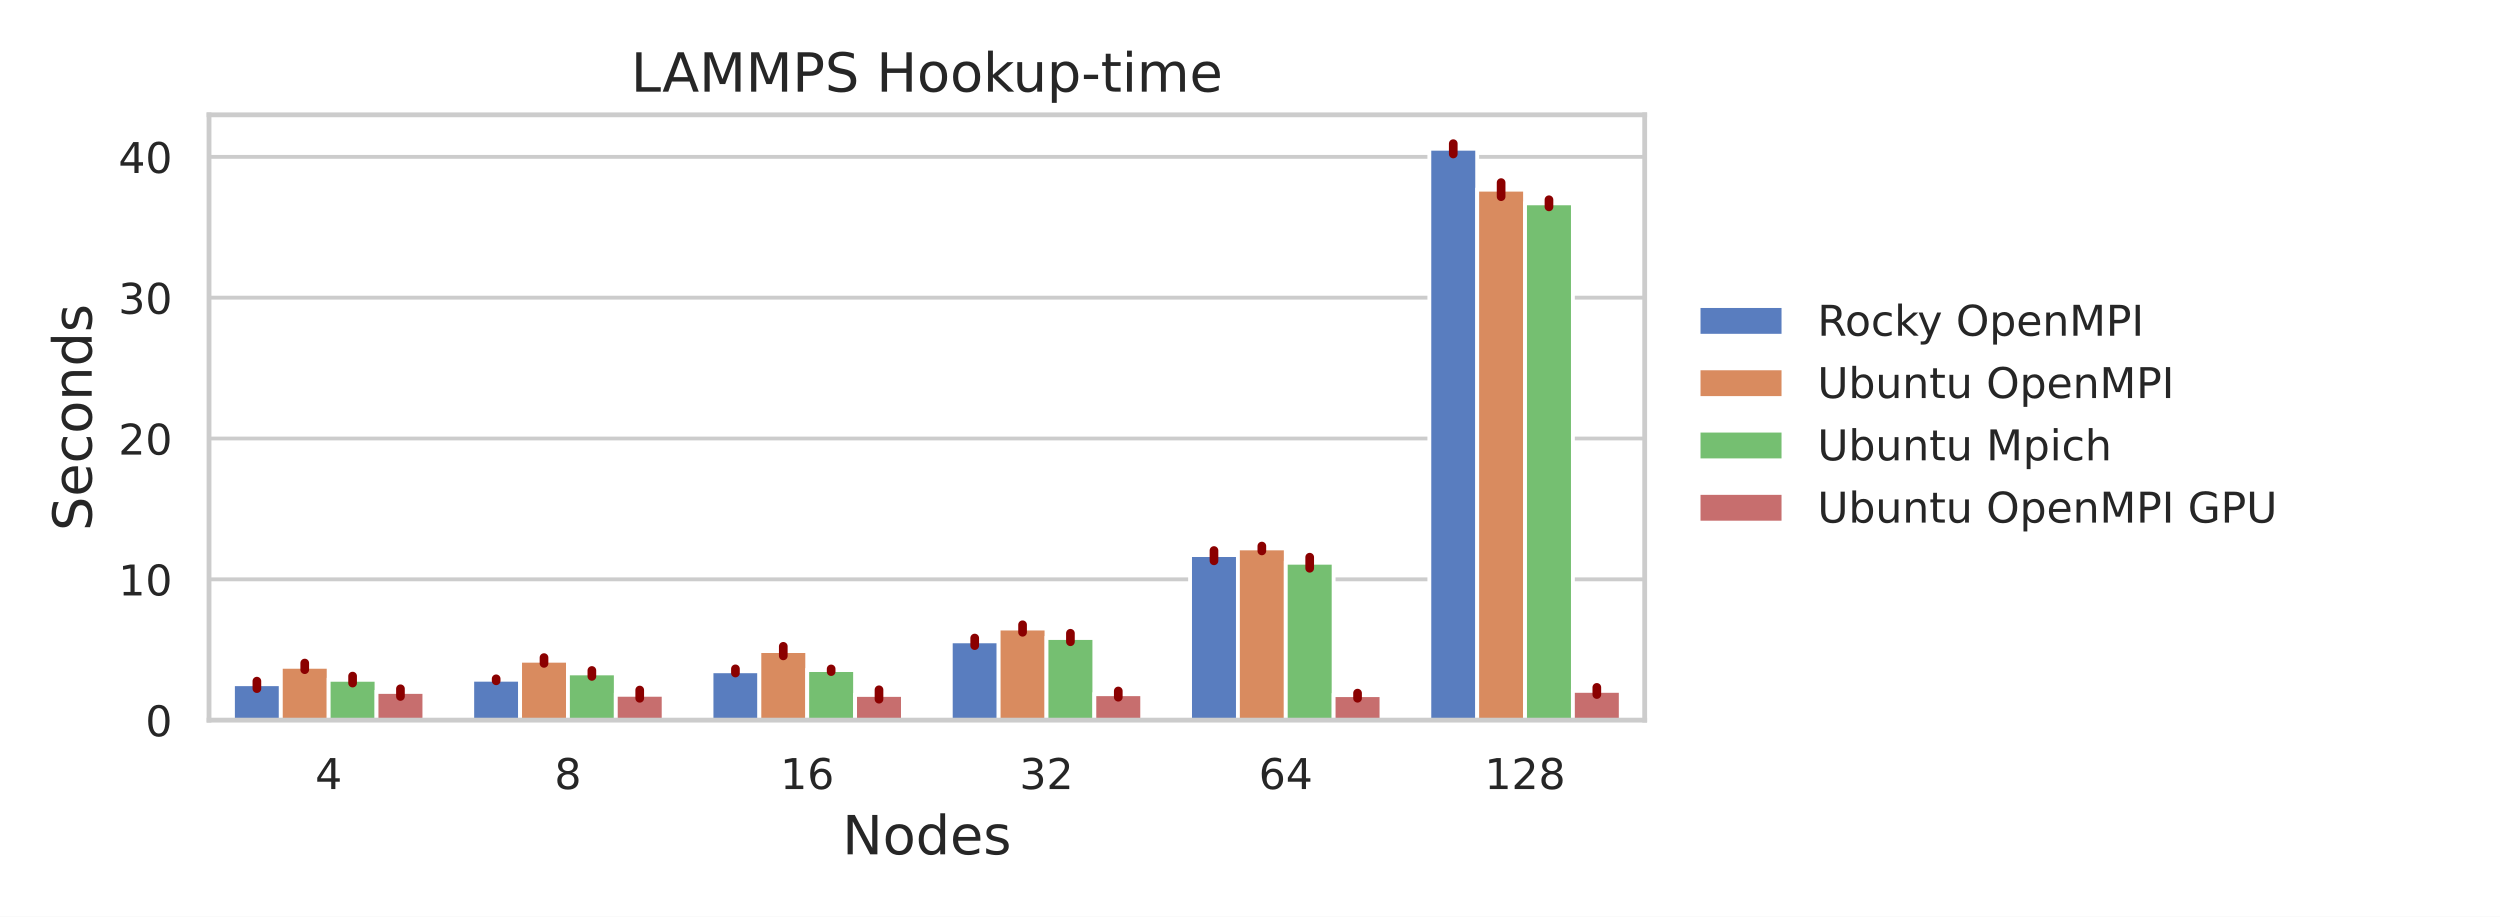
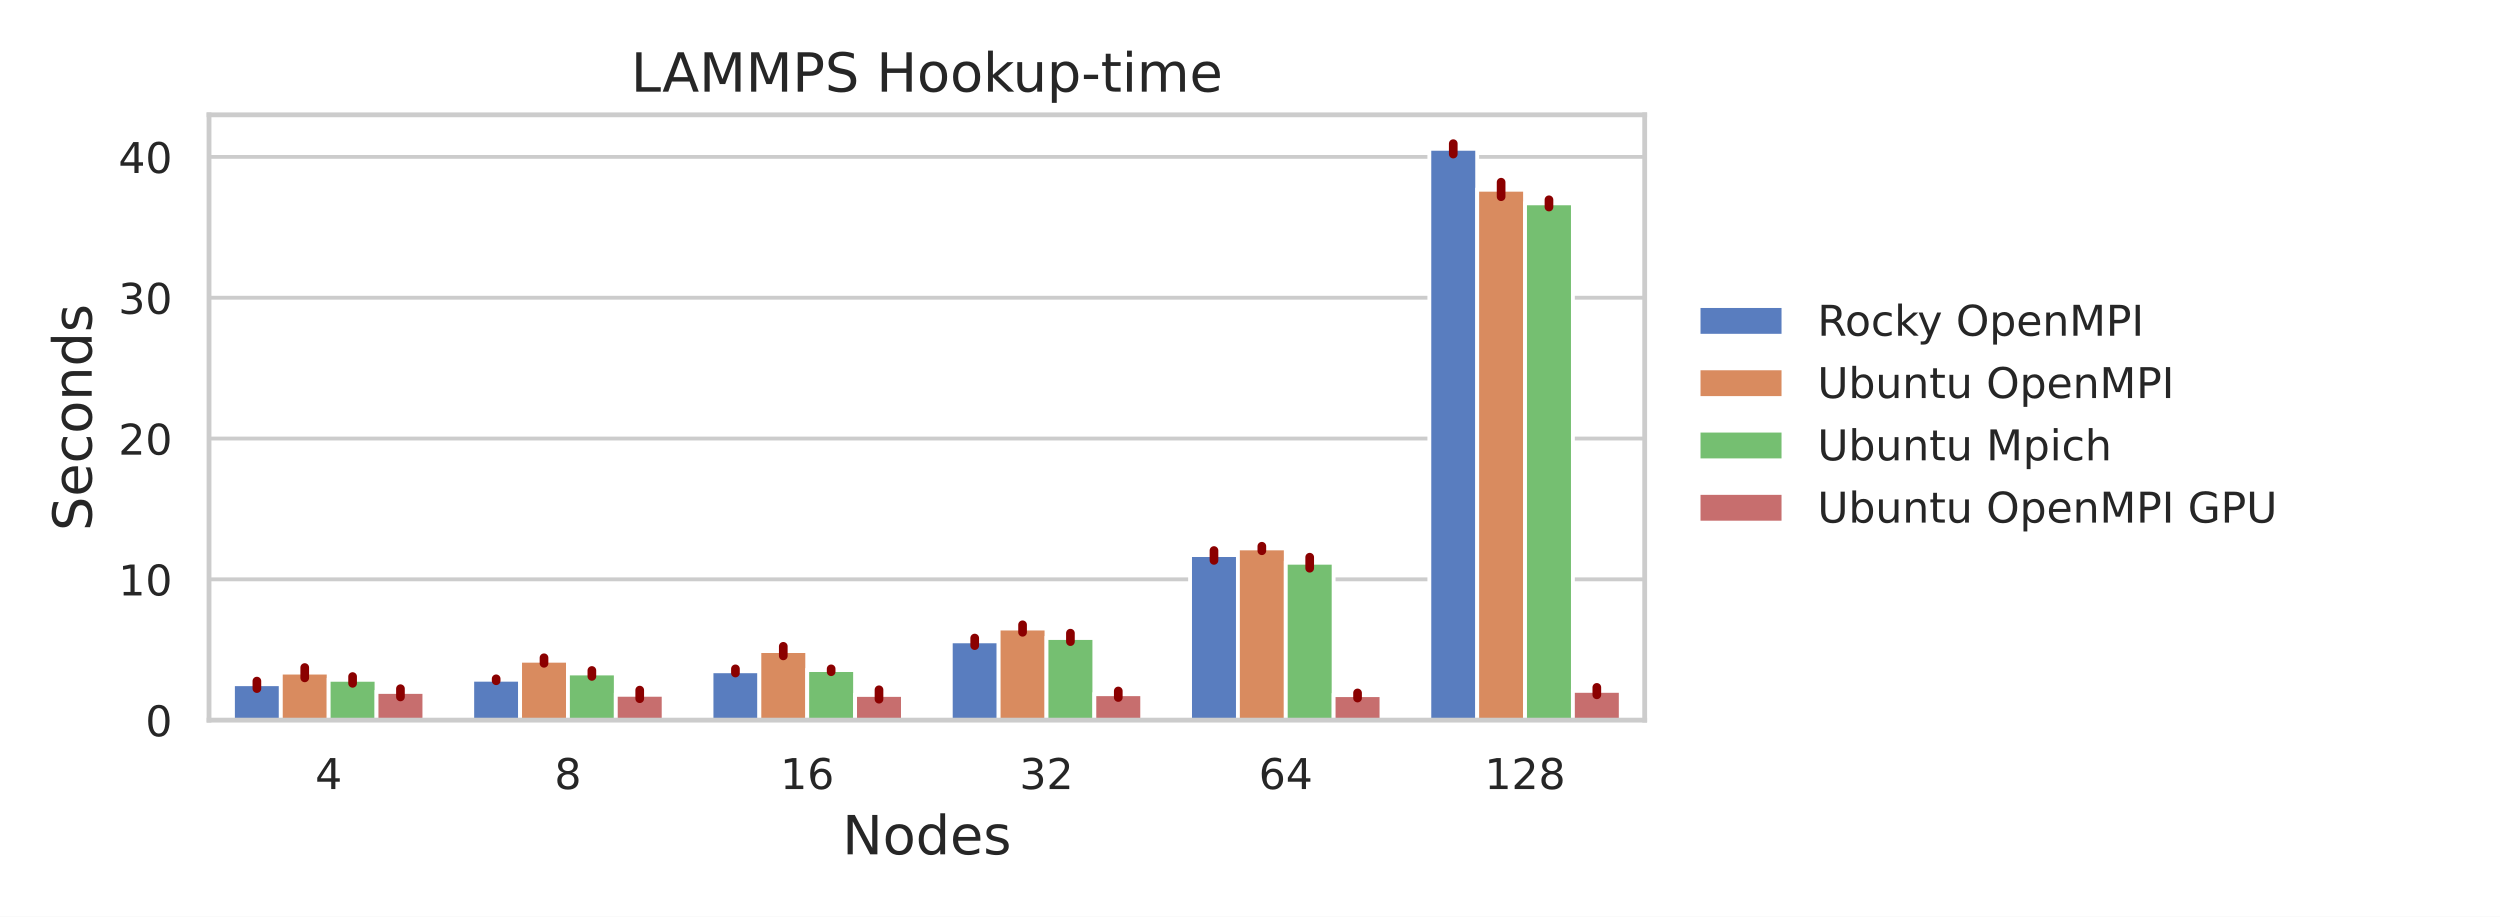
<svg xmlns="http://www.w3.org/2000/svg" xmlns:xlink="http://www.w3.org/1999/xlink" width="648pt" height="237.6pt" viewBox="0 0 648 237.6" version="1.1">
  <defs>
    <style type="text/css">*{stroke-linejoin: round; stroke-linecap: butt}</style>
  </defs>
  <g id="figure_1">
    <g id="patch_1">
      <path d="M 0 237.6  L 648 237.6  L 648 0  L 0 0  z " style="fill: #ffffff" />
    </g>
    <g id="axes_1">
      <g id="patch_2">
        <path d="M 54.18 186.66  L 426.301 186.66  L 426.301 29.76  L 54.18 29.76  z " style="fill: #ffffff" />
      </g>
      <g id="matplotlib.axis_1">
        <g id="xtick_1">
          <g id="text_1">
            <g style="fill: #262626" transform="translate(81.69073 204.5183) scale(0.11 -0.11)">
              <defs>
                <path id="DejaVuSans-34" d="M 2419 4116  L 825 1625  L 2419 1625  L 2419 4116  z M 2253 4666  L 3047 4666  L 3047 1625  L 3713 1625  L 3713 1100  L 3047 1100  L 3047 0  L 2419 0  L 2419 1100  L 313 1100  L 313 1709  L 2253 4666  z " transform="scale(0.015625)" />
              </defs>
              <use xlink:href="#DejaVuSans-34" />
            </g>
          </g>
        </g>
        <g id="xtick_2">
          <g id="text_2">
            <g style="fill: #262626" transform="translate(143.7109 204.5183) scale(0.11 -0.11)">
              <defs>
                <path id="DejaVuSans-38" d="M 2034 2216  Q 1584 2216 1326 1975  Q 1069 1734 1069 1313  Q 1069 891 1326 650  Q 1584 409 2034 409  Q 2484 409 2743 651  Q 3003 894 3003 1313  Q 3003 1734 2745 1975  Q 2488 2216 2034 2216  z M 1403 2484  Q 997 2584 770 2862  Q 544 3141 544 3541  Q 544 4100 942 4425  Q 1341 4750 2034 4750  Q 2731 4750 3128 4425  Q 3525 4100 3525 3541  Q 3525 3141 3298 2862  Q 3072 2584 2669 2484  Q 3125 2378 3379 2068  Q 3634 1759 3634 1313  Q 3634 634 3220 271  Q 2806 -91 2034 -91  Q 1263 -91 848 271  Q 434 634 434 1313  Q 434 1759 690 2068  Q 947 2378 1403 2484  z M 1172 3481  Q 1172 3119 1398 2916  Q 1625 2713 2034 2713  Q 2441 2713 2670 2916  Q 2900 3119 2900 3481  Q 2900 3844 2670 4047  Q 2441 4250 2034 4250  Q 1625 4250 1398 4047  Q 1172 3844 1172 3481  z " transform="scale(0.015625)" />
              </defs>
              <use xlink:href="#DejaVuSans-38" />
            </g>
          </g>
        </g>
        <g id="xtick_3">
          <g id="text_3">
            <g style="fill: #262626" transform="translate(202.2318 204.5183) scale(0.11 -0.11)">
              <defs>
                <path id="DejaVuSans-31" d="M 794 531  L 1825 531  L 1825 4091  L 703 3866  L 703 4441  L 1819 4666  L 2450 4666  L 2450 531  L 3481 531  L 3481 0  L 794 0  L 794 531  z " transform="scale(0.015625)" />
                <path id="DejaVuSans-36" d="M 2113 2584  Q 1688 2584 1439 2293  Q 1191 2003 1191 1497  Q 1191 994 1439 701  Q 1688 409 2113 409  Q 2538 409 2786 701  Q 3034 994 3034 1497  Q 3034 2003 2786 2293  Q 2538 2584 2113 2584  z M 3366 4563  L 3366 3988  Q 3128 4100 2886 4159  Q 2644 4219 2406 4219  Q 1781 4219 1451 3797  Q 1122 3375 1075 2522  Q 1259 2794 1537 2939  Q 1816 3084 2150 3084  Q 2853 3084 3261 2657  Q 3669 2231 3669 1497  Q 3669 778 3244 343  Q 2819 -91 2113 -91  Q 1303 -91 875 529  Q 447 1150 447 2328  Q 447 3434 972 4092  Q 1497 4750 2381 4750  Q 2619 4750 2861 4703  Q 3103 4656 3366 4563  z " transform="scale(0.015625)" />
              </defs>
              <use xlink:href="#DejaVuSans-31" />
              <use xlink:href="#DejaVuSans-36" x="63.623" />
            </g>
          </g>
        </g>
        <g id="xtick_4">
          <g id="text_4">
            <g style="fill: #262626" transform="translate(264.252 204.5183) scale(0.11 -0.11)">
              <defs>
                <path id="DejaVuSans-33" d="M 2597 2516  Q 3050 2419 3304 2112  Q 3559 1806 3559 1356  Q 3559 666 3084 287  Q 2609 -91 1734 -91  Q 1441 -91 1130 -33  Q 819 25 488 141  L 488 750  Q 750 597 1062 519  Q 1375 441 1716 441  Q 2309 441 2620 675  Q 2931 909 2931 1356  Q 2931 1769 2642 2001  Q 2353 2234 1838 2234  L 1294 2234  L 1294 2753  L 1863 2753  Q 2328 2753 2575 2939  Q 2822 3125 2822 3475  Q 2822 3834 2567 4026  Q 2313 4219 1838 4219  Q 1578 4219 1281 4162  Q 984 4106 628 3988  L 628 4550  Q 988 4650 1302 4700  Q 1616 4750 1894 4750  Q 2613 4750 3031 4423  Q 3450 4097 3450 3541  Q 3450 3153 3228 2886  Q 3006 2619 2597 2516  z " transform="scale(0.015625)" />
                <path id="DejaVuSans-32" d="M 1228 531  L 3431 531  L 3431 0  L 469 0  L 469 531  Q 828 903 1448 1529  Q 2069 2156 2228 2338  Q 2531 2678 2651 2914  Q 2772 3150 2772 3378  Q 2772 3750 2511 3984  Q 2250 4219 1831 4219  Q 1534 4219 1204 4116  Q 875 4013 500 3803  L 500 4441  Q 881 4594 1212 4672  Q 1544 4750 1819 4750  Q 2544 4750 2975 4387  Q 3406 4025 3406 3419  Q 3406 3131 3298 2873  Q 3191 2616 2906 2266  Q 2828 2175 2409 1742  Q 1991 1309 1228 531  z " transform="scale(0.015625)" />
              </defs>
              <use xlink:href="#DejaVuSans-33" />
              <use xlink:href="#DejaVuSans-32" x="63.623" />
            </g>
          </g>
        </g>
        <g id="xtick_5">
          <g id="text_5">
            <g style="fill: #262626" transform="translate(326.2722 204.5183) scale(0.11 -0.11)">
              <use xlink:href="#DejaVuSans-36" />
              <use xlink:href="#DejaVuSans-34" x="63.623" />
            </g>
          </g>
        </g>
        <g id="xtick_6">
          <g id="text_6">
            <g style="fill: #262626" transform="translate(384.793 204.5183) scale(0.11 -0.11)">
              <use xlink:href="#DejaVuSans-31" />
              <use xlink:href="#DejaVuSans-32" x="63.623" />
              <use xlink:href="#DejaVuSans-38" x="127.246" />
            </g>
          </g>
        </g>
        <g id="text_7">
          <g style="fill: #262626" transform="translate(218.3229 221.4437) scale(0.14 -0.14)">
            <defs>
              <path id="DejaVuSans-4e" d="M 628 4666  L 1478 4666  L 3547 763  L 3547 4666  L 4159 4666  L 4159 0  L 3309 0  L 1241 3903  L 1241 0  L 628 0  L 628 4666  z " transform="scale(0.015625)" />
              <path id="DejaVuSans-6f" d="M 1959 3097  Q 1497 3097 1228 2736  Q 959 2375 959 1747  Q 959 1119 1226 758  Q 1494 397 1959 397  Q 2419 397 2687 759  Q 2956 1122 2956 1747  Q 2956 2369 2687 2733  Q 2419 3097 1959 3097  z M 1959 3584  Q 2709 3584 3137 3096  Q 3566 2609 3566 1747  Q 3566 888 3137 398  Q 2709 -91 1959 -91  Q 1206 -91 779 398  Q 353 888 353 1747  Q 353 2609 779 3096  Q 1206 3584 1959 3584  z " transform="scale(0.015625)" />
              <path id="DejaVuSans-64" d="M 2906 2969  L 2906 4863  L 3481 4863  L 3481 0  L 2906 0  L 2906 525  Q 2725 213 2448 61  Q 2172 -91 1784 -91  Q 1150 -91 751 415  Q 353 922 353 1747  Q 353 2572 751 3078  Q 1150 3584 1784 3584  Q 2172 3584 2448 3432  Q 2725 3281 2906 2969  z M 947 1747  Q 947 1113 1208 752  Q 1469 391 1925 391  Q 2381 391 2643 752  Q 2906 1113 2906 1747  Q 2906 2381 2643 2742  Q 2381 3103 1925 3103  Q 1469 3103 1208 2742  Q 947 2381 947 1747  z " transform="scale(0.015625)" />
              <path id="DejaVuSans-65" d="M 3597 1894  L 3597 1613  L 953 1613  Q 991 1019 1311 708  Q 1631 397 2203 397  Q 2534 397 2845 478  Q 3156 559 3463 722  L 3463 178  Q 3153 47 2828 -22  Q 2503 -91 2169 -91  Q 1331 -91 842 396  Q 353 884 353 1716  Q 353 2575 817 3079  Q 1281 3584 2069 3584  Q 2775 3584 3186 3129  Q 3597 2675 3597 1894  z M 3022 2063  Q 3016 2534 2758 2815  Q 2500 3097 2075 3097  Q 1594 3097 1305 2825  Q 1016 2553 972 2059  L 3022 2063  z " transform="scale(0.015625)" />
              <path id="DejaVuSans-73" d="M 2834 3397  L 2834 2853  Q 2591 2978 2328 3040  Q 2066 3103 1784 3103  Q 1356 3103 1142 2972  Q 928 2841 928 2578  Q 928 2378 1081 2264  Q 1234 2150 1697 2047  L 1894 2003  Q 2506 1872 2764 1633  Q 3022 1394 3022 966  Q 3022 478 2636 193  Q 2250 -91 1575 -91  Q 1294 -91 989 -36  Q 684 19 347 128  L 347 722  Q 666 556 975 473  Q 1284 391 1588 391  Q 1994 391 2212 530  Q 2431 669 2431 922  Q 2431 1156 2273 1281  Q 2116 1406 1581 1522  L 1381 1569  Q 847 1681 609 1914  Q 372 2147 372 2553  Q 372 3047 722 3315  Q 1072 3584 1716 3584  Q 2034 3584 2315 3537  Q 2597 3491 2834 3397  z " transform="scale(0.015625)" />
            </defs>
            <use xlink:href="#DejaVuSans-4e" />
            <use xlink:href="#DejaVuSans-6f" x="74.805" />
            <use xlink:href="#DejaVuSans-64" x="135.986" />
            <use xlink:href="#DejaVuSans-65" x="199.463" />
            <use xlink:href="#DejaVuSans-73" x="260.986" />
          </g>
        </g>
      </g>
      <g id="matplotlib.axis_2">
        <g id="ytick_1">
          <g id="line2d_1">
-             <path d="M 54.18 186.66  L 426.301 186.66  " clip-path="url(#p5555ad22a5)" style="fill: none; stroke: #cccccc; stroke-linecap: round" />
+             <path d="M 54.18 186.66  L 426.301 186.66  " clip-path="url(#p68a58efcbd)" style="fill: none; stroke: #cccccc; stroke-linecap: round" />
          </g>
          <g id="text_8">
            <g style="fill: #262626" transform="translate(37.68125 190.8391) scale(0.11 -0.11)">
              <defs>
                <path id="DejaVuSans-30" d="M 2034 4250  Q 1547 4250 1301 3770  Q 1056 3291 1056 2328  Q 1056 1369 1301 889  Q 1547 409 2034 409  Q 2525 409 2770 889  Q 3016 1369 3016 2328  Q 3016 3291 2770 3770  Q 2525 4250 2034 4250  z M 2034 4750  Q 2819 4750 3233 4129  Q 3647 3509 3647 2328  Q 3647 1150 3233 529  Q 2819 -91 2034 -91  Q 1250 -91 836 529  Q 422 1150 422 2328  Q 422 3509 836 4129  Q 1250 4750 2034 4750  z " transform="scale(0.015625)" />
              </defs>
              <use xlink:href="#DejaVuSans-30" />
            </g>
          </g>
        </g>
        <g id="ytick_2">
          <g id="line2d_2">
-             <path d="M 54.18 150.16  L 426.301 150.16  " clip-path="url(#p5555ad22a5)" style="fill: none; stroke: #cccccc; stroke-linecap: round" />
+             <path d="M 54.18 150.162  L 426.301 150.162  " clip-path="url(#p68a58efcbd)" style="fill: none; stroke: #cccccc; stroke-linecap: round" />
          </g>
          <g id="text_9">
-             <g style="fill: #262626" transform="translate(30.6825 154.3388) scale(0.11 -0.11)">
+             <g style="fill: #262626" transform="translate(30.6825 154.3413) scale(0.11 -0.11)">
              <use xlink:href="#DejaVuSans-31" />
              <use xlink:href="#DejaVuSans-30" x="63.623" />
            </g>
          </g>
        </g>
        <g id="ytick_3">
          <g id="line2d_3">
-             <path d="M 54.18 113.659  L 426.301 113.659  " clip-path="url(#p5555ad22a5)" style="fill: none; stroke: #cccccc; stroke-linecap: round" />
+             <path d="M 54.18 113.664  L 426.301 113.664  " clip-path="url(#p68a58efcbd)" style="fill: none; stroke: #cccccc; stroke-linecap: round" />
          </g>
          <g id="text_10">
-             <g style="fill: #262626" transform="translate(30.6825 117.8384) scale(0.11 -0.11)">
+             <g style="fill: #262626" transform="translate(30.6825 117.8434) scale(0.11 -0.11)">
              <use xlink:href="#DejaVuSans-32" />
              <use xlink:href="#DejaVuSans-30" x="63.623" />
            </g>
          </g>
        </g>
        <g id="ytick_4">
          <g id="line2d_4">
-             <path d="M 54.18 77.159  L 426.301 77.159  " clip-path="url(#p5555ad22a5)" style="fill: none; stroke: #cccccc; stroke-linecap: round" />
+             <path d="M 54.18 77.166  L 426.301 77.166  " clip-path="url(#p68a58efcbd)" style="fill: none; stroke: #cccccc; stroke-linecap: round" />
          </g>
          <g id="text_11">
-             <g style="fill: #262626" transform="translate(30.6825 81.33808) scale(0.11 -0.11)">
+             <g style="fill: #262626" transform="translate(30.6825 81.34549) scale(0.11 -0.11)">
              <use xlink:href="#DejaVuSans-33" />
              <use xlink:href="#DejaVuSans-30" x="63.623" />
            </g>
          </g>
        </g>
        <g id="ytick_5">
          <g id="line2d_5">
-             <path d="M 54.18 40.659  L 426.301 40.659  " clip-path="url(#p5555ad22a5)" style="fill: none; stroke: #cccccc; stroke-linecap: round" />
+             <path d="M 54.18 40.668  L 426.301 40.668  " clip-path="url(#p68a58efcbd)" style="fill: none; stroke: #cccccc; stroke-linecap: round" />
          </g>
          <g id="text_12">
-             <g style="fill: #262626" transform="translate(30.6825 44.83772) scale(0.11 -0.11)">
+             <g style="fill: #262626" transform="translate(30.6825 44.84761) scale(0.11 -0.11)">
              <use xlink:href="#DejaVuSans-34" />
              <use xlink:href="#DejaVuSans-30" x="63.623" />
            </g>
          </g>
        </g>
        <g id="text_13">
          <g style="fill: #262626" transform="translate(23.77094 137.6198) rotate(-90) scale(0.14 -0.14)">
            <defs>
              <path id="DejaVuSans-53" d="M 3425 4513  L 3425 3897  Q 3066 4069 2747 4153  Q 2428 4238 2131 4238  Q 1616 4238 1336 4038  Q 1056 3838 1056 3469  Q 1056 3159 1242 3001  Q 1428 2844 1947 2747  L 2328 2669  Q 3034 2534 3370 2195  Q 3706 1856 3706 1288  Q 3706 609 3251 259  Q 2797 -91 1919 -91  Q 1588 -91 1214 -16  Q 841 59 441 206  L 441 856  Q 825 641 1194 531  Q 1563 422 1919 422  Q 2459 422 2753 634  Q 3047 847 3047 1241  Q 3047 1584 2836 1778  Q 2625 1972 2144 2069  L 1759 2144  Q 1053 2284 737 2584  Q 422 2884 422 3419  Q 422 4038 858 4394  Q 1294 4750 2059 4750  Q 2388 4750 2728 4690  Q 3069 4631 3425 4513  z " transform="scale(0.015625)" />
              <path id="DejaVuSans-63" d="M 3122 3366  L 3122 2828  Q 2878 2963 2633 3030  Q 2388 3097 2138 3097  Q 1578 3097 1268 2742  Q 959 2388 959 1747  Q 959 1106 1268 751  Q 1578 397 2138 397  Q 2388 397 2633 464  Q 2878 531 3122 666  L 3122 134  Q 2881 22 2623 -34  Q 2366 -91 2075 -91  Q 1284 -91 818 406  Q 353 903 353 1747  Q 353 2603 823 3093  Q 1294 3584 2113 3584  Q 2378 3584 2631 3529  Q 2884 3475 3122 3366  z " transform="scale(0.015625)" />
              <path id="DejaVuSans-6e" d="M 3513 2113  L 3513 0  L 2938 0  L 2938 2094  Q 2938 2591 2744 2837  Q 2550 3084 2163 3084  Q 1697 3084 1428 2787  Q 1159 2491 1159 1978  L 1159 0  L 581 0  L 581 3500  L 1159 3500  L 1159 2956  Q 1366 3272 1645 3428  Q 1925 3584 2291 3584  Q 2894 3584 3203 3211  Q 3513 2838 3513 2113  z " transform="scale(0.015625)" />
            </defs>
            <use xlink:href="#DejaVuSans-53" />
            <use xlink:href="#DejaVuSans-65" x="63.477" />
            <use xlink:href="#DejaVuSans-63" x="125" />
            <use xlink:href="#DejaVuSans-6f" x="179.98" />
            <use xlink:href="#DejaVuSans-6e" x="241.162" />
            <use xlink:href="#DejaVuSans-64" x="304.541" />
            <use xlink:href="#DejaVuSans-73" x="368.018" />
          </g>
        </g>
      </g>
      <g id="patch_3">
-         <path d="M 60.382 186.66  L 72.786 186.66  L 72.786 177.346  L 60.382 177.346  z " clip-path="url(#p5555ad22a5)" style="fill: #597dbf; stroke: #ffffff; stroke-linejoin: miter" />
+         <path d="M 60.382 186.66  L 72.786 186.66  L 72.786 177.346  L 60.382 177.346  z " clip-path="url(#p68a58efcbd)" style="fill: #597dbf; stroke: #ffffff; stroke-linejoin: miter" />
      </g>
      <g id="patch_4">
-         <path d="M 122.402 186.66  L 134.806 186.66  L 134.806 176.182  L 122.402 176.182  z " clip-path="url(#p5555ad22a5)" style="fill: #597dbf; stroke: #ffffff; stroke-linejoin: miter" />
+         <path d="M 122.402 186.66  L 134.806 186.66  L 134.806 176.183  L 122.402 176.183  z " clip-path="url(#p68a58efcbd)" style="fill: #597dbf; stroke: #ffffff; stroke-linejoin: miter" />
      </g>
      <g id="patch_5">
-         <path d="M 184.422 186.66  L 196.826 186.66  L 196.826 173.996  L 184.422 173.996  z " clip-path="url(#p5555ad22a5)" style="fill: #597dbf; stroke: #ffffff; stroke-linejoin: miter" />
+         <path d="M 184.422 186.66  L 196.826 186.66  L 196.826 173.997  L 184.422 173.997  z " clip-path="url(#p68a58efcbd)" style="fill: #597dbf; stroke: #ffffff; stroke-linejoin: miter" />
      </g>
      <g id="patch_6">
-         <path d="M 246.443 186.66  L 258.847 186.66  L 258.847 166.227  L 246.443 166.227  z " clip-path="url(#p5555ad22a5)" style="fill: #597dbf; stroke: #ffffff; stroke-linejoin: miter" />
+         <path d="M 246.443 186.66  L 258.847 186.66  L 258.847 166.228  L 246.443 166.228  z " clip-path="url(#p68a58efcbd)" style="fill: #597dbf; stroke: #ffffff; stroke-linejoin: miter" />
      </g>
      <g id="patch_7">
-         <path d="M 308.463 186.66  L 320.867 186.66  L 320.867 143.866  L 308.463 143.866  z " clip-path="url(#p5555ad22a5)" style="fill: #597dbf; stroke: #ffffff; stroke-linejoin: miter" />
+         <path d="M 308.463 186.66  L 320.867 186.66  L 320.867 143.869  L 308.463 143.869  z " clip-path="url(#p68a58efcbd)" style="fill: #597dbf; stroke: #ffffff; stroke-linejoin: miter" />
      </g>
      <g id="patch_8">
-         <path d="M 370.483 186.66  L 382.887 186.66  L 382.887 38.555  L 370.483 38.555  z " clip-path="url(#p5555ad22a5)" style="fill: #597dbf; stroke: #ffffff; stroke-linejoin: miter" />
+         <path d="M 370.483 186.66  L 382.887 186.66  L 382.887 38.565  L 370.483 38.565  z " clip-path="url(#p68a58efcbd)" style="fill: #597dbf; stroke: #ffffff; stroke-linejoin: miter" />
      </g>
      <g id="patch_9">
-         <path d="M 72.786 186.66  L 85.19 186.66  L 85.19 172.839  L 72.786 172.839  z " clip-path="url(#p5555ad22a5)" style="fill: #d98b5f; stroke: #ffffff; stroke-linejoin: miter" />
+         <path d="M 72.786 186.66  L 85.19 186.66  L 85.19 174.341  L 72.786 174.341  z " clip-path="url(#p68a58efcbd)" style="fill: #d98b5f; stroke: #ffffff; stroke-linejoin: miter" />
      </g>
      <g id="patch_10">
-         <path d="M 134.806 186.66  L 147.21 186.66  L 147.21 171.263  L 134.806 171.263  z " clip-path="url(#p5555ad22a5)" style="fill: #d98b5f; stroke: #ffffff; stroke-linejoin: miter" />
+         <path d="M 134.806 186.66  L 147.21 186.66  L 147.21 171.264  L 134.806 171.264  z " clip-path="url(#p68a58efcbd)" style="fill: #d98b5f; stroke: #ffffff; stroke-linejoin: miter" />
      </g>
      <g id="patch_11">
-         <path d="M 196.826 186.66  L 209.231 186.66  L 209.231 168.765  L 196.826 168.765  z " clip-path="url(#p5555ad22a5)" style="fill: #d98b5f; stroke: #ffffff; stroke-linejoin: miter" />
+         <path d="M 196.826 186.66  L 209.231 186.66  L 209.231 168.766  L 196.826 168.766  z " clip-path="url(#p68a58efcbd)" style="fill: #d98b5f; stroke: #ffffff; stroke-linejoin: miter" />
      </g>
      <g id="patch_12">
-         <path d="M 258.847 186.66  L 271.251 186.66  L 271.251 162.911  L 258.847 162.911  z " clip-path="url(#p5555ad22a5)" style="fill: #d98b5f; stroke: #ffffff; stroke-linejoin: miter" />
+         <path d="M 258.847 186.66  L 271.251 186.66  L 271.251 162.913  L 258.847 162.913  z " clip-path="url(#p68a58efcbd)" style="fill: #d98b5f; stroke: #ffffff; stroke-linejoin: miter" />
      </g>
      <g id="patch_13">
-         <path d="M 320.867 186.66  L 333.271 186.66  L 333.271 142.146  L 320.867 142.146  z " clip-path="url(#p5555ad22a5)" style="fill: #d98b5f; stroke: #ffffff; stroke-linejoin: miter" />
+         <path d="M 320.867 186.66  L 333.271 186.66  L 333.271 142.149  L 320.867 142.149  z " clip-path="url(#p68a58efcbd)" style="fill: #d98b5f; stroke: #ffffff; stroke-linejoin: miter" />
      </g>
      <g id="patch_14">
-         <path d="M 382.887 186.66  L 395.291 186.66  L 395.291 49.17  L 382.887 49.17  z " clip-path="url(#p5555ad22a5)" style="fill: #d98b5f; stroke: #ffffff; stroke-linejoin: miter" />
+         <path d="M 382.887 186.66  L 395.291 186.66  L 395.291 49.179  L 382.887 49.179  z " clip-path="url(#p68a58efcbd)" style="fill: #d98b5f; stroke: #ffffff; stroke-linejoin: miter" />
      </g>
      <g id="patch_15">
-         <path d="M 85.19 186.66  L 97.594 186.66  L 97.594 176.211  L 85.19 176.211  z " clip-path="url(#p5555ad22a5)" style="fill: #75bf71; stroke: #ffffff; stroke-linejoin: miter" />
+         <path d="M 85.19 186.66  L 97.594 186.66  L 97.594 176.212  L 85.19 176.212  z " clip-path="url(#p68a58efcbd)" style="fill: #75bf71; stroke: #ffffff; stroke-linejoin: miter" />
      </g>
      <g id="patch_16">
-         <path d="M 147.21 186.66  L 159.614 186.66  L 159.614 174.554  L 147.21 174.554  z " clip-path="url(#p5555ad22a5)" style="fill: #75bf71; stroke: #ffffff; stroke-linejoin: miter" />
+         <path d="M 147.21 186.66  L 159.614 186.66  L 159.614 174.555  L 147.21 174.555  z " clip-path="url(#p68a58efcbd)" style="fill: #75bf71; stroke: #ffffff; stroke-linejoin: miter" />
      </g>
      <g id="patch_17">
-         <path d="M 209.231 186.66  L 221.635 186.66  L 221.635 173.68  L 209.231 173.68  z " clip-path="url(#p5555ad22a5)" style="fill: #75bf71; stroke: #ffffff; stroke-linejoin: miter" />
+         <path d="M 209.231 186.66  L 221.635 186.66  L 221.635 173.681  L 209.231 173.681  z " clip-path="url(#p68a58efcbd)" style="fill: #75bf71; stroke: #ffffff; stroke-linejoin: miter" />
      </g>
      <g id="patch_18">
-         <path d="M 271.251 186.66  L 283.655 186.66  L 283.655 165.369  L 271.251 165.369  z " clip-path="url(#p5555ad22a5)" style="fill: #75bf71; stroke: #ffffff; stroke-linejoin: miter" />
+         <path d="M 271.251 186.66  L 283.655 186.66  L 283.655 165.37  L 271.251 165.37  z " clip-path="url(#p68a58efcbd)" style="fill: #75bf71; stroke: #ffffff; stroke-linejoin: miter" />
      </g>
      <g id="patch_19">
-         <path d="M 333.271 186.66  L 345.675 186.66  L 345.675 145.865  L 333.271 145.865  z " clip-path="url(#p5555ad22a5)" style="fill: #75bf71; stroke: #ffffff; stroke-linejoin: miter" />
+         <path d="M 333.271 186.66  L 345.675 186.66  L 345.675 145.868  L 333.271 145.868  z " clip-path="url(#p68a58efcbd)" style="fill: #75bf71; stroke: #ffffff; stroke-linejoin: miter" />
      </g>
      <g id="patch_20">
-         <path d="M 395.291 186.66  L 407.695 186.66  L 407.695 52.701  L 395.291 52.701  z " clip-path="url(#p5555ad22a5)" style="fill: #75bf71; stroke: #ffffff; stroke-linejoin: miter" />
+         <path d="M 395.291 186.66  L 407.695 186.66  L 407.695 52.71  L 395.291 52.71  z " clip-path="url(#p68a58efcbd)" style="fill: #75bf71; stroke: #ffffff; stroke-linejoin: miter" />
      </g>
      <g id="patch_21">
-         <path d="M 97.594 186.66  L 109.998 186.66  L 109.998 179.356  L 97.594 179.356  z " clip-path="url(#p5555ad22a5)" style="fill: #c76e6e; stroke: #ffffff; stroke-linejoin: miter" />
+         <path d="M 97.594 186.66  L 109.998 186.66  L 109.998 179.357  L 97.594 179.357  z " clip-path="url(#p68a58efcbd)" style="fill: #c76e6e; stroke: #ffffff; stroke-linejoin: miter" />
      </g>
      <g id="patch_22">
-         <path d="M 159.614 186.66  L 172.018 186.66  L 172.018 180.088  L 159.614 180.088  z " clip-path="url(#p5555ad22a5)" style="fill: #c76e6e; stroke: #ffffff; stroke-linejoin: miter" />
+         <path d="M 159.614 186.66  L 172.018 186.66  L 172.018 180.088  L 159.614 180.088  z " clip-path="url(#p68a58efcbd)" style="fill: #c76e6e; stroke: #ffffff; stroke-linejoin: miter" />
      </g>
      <g id="patch_23">
-         <path d="M 221.635 186.66  L 234.039 186.66  L 234.039 180.131  L 221.635 180.131  z " clip-path="url(#p5555ad22a5)" style="fill: #c76e6e; stroke: #ffffff; stroke-linejoin: miter" />
+         <path d="M 221.635 186.66  L 234.039 186.66  L 234.039 180.132  L 221.635 180.132  z " clip-path="url(#p68a58efcbd)" style="fill: #c76e6e; stroke: #ffffff; stroke-linejoin: miter" />
      </g>
      <g id="patch_24">
-         <path d="M 283.655 186.66  L 296.059 186.66  L 296.059 179.945  L 283.655 179.945  z " clip-path="url(#p5555ad22a5)" style="fill: #c76e6e; stroke: #ffffff; stroke-linejoin: miter" />
+         <path d="M 283.655 186.66  L 296.059 186.66  L 296.059 179.945  L 283.655 179.945  z " clip-path="url(#p68a58efcbd)" style="fill: #c76e6e; stroke: #ffffff; stroke-linejoin: miter" />
      </g>
      <g id="patch_25">
-         <path d="M 345.675 186.66  L 358.079 186.66  L 358.079 180.18  L 345.675 180.18  z " clip-path="url(#p5555ad22a5)" style="fill: #c76e6e; stroke: #ffffff; stroke-linejoin: miter" />
+         <path d="M 345.675 186.66  L 358.079 186.66  L 358.079 180.181  L 345.675 180.181  z " clip-path="url(#p68a58efcbd)" style="fill: #c76e6e; stroke: #ffffff; stroke-linejoin: miter" />
      </g>
      <g id="patch_26">
-         <path d="M 407.695 186.66  L 420.099 186.66  L 420.099 179.067  L 407.695 179.067  z " clip-path="url(#p5555ad22a5)" style="fill: #c76e6e; stroke: #ffffff; stroke-linejoin: miter" />
+         <path d="M 407.695 186.66  L 420.099 186.66  L 420.099 179.068  L 407.695 179.068  z " clip-path="url(#p68a58efcbd)" style="fill: #c76e6e; stroke: #ffffff; stroke-linejoin: miter" />
      </g>
      <g id="patch_27">
-         <path d="M 85.19 186.66  L 85.19 186.66  L 85.19 186.66  L 85.19 186.66  z " clip-path="url(#p5555ad22a5)" style="fill: #597dbf; stroke: #ffffff; stroke-linejoin: miter" />
+         <path d="M 85.19 186.66  L 85.19 186.66  L 85.19 186.66  L 85.19 186.66  z " clip-path="url(#p68a58efcbd)" style="fill: #597dbf; stroke: #ffffff; stroke-linejoin: miter" />
      </g>
      <g id="patch_28">
-         <path d="M 85.19 186.66  L 85.19 186.66  L 85.19 186.66  L 85.19 186.66  z " clip-path="url(#p5555ad22a5)" style="fill: #d98b5f; stroke: #ffffff; stroke-linejoin: miter" />
+         <path d="M 85.19 186.66  L 85.19 186.66  L 85.19 186.66  L 85.19 186.66  z " clip-path="url(#p68a58efcbd)" style="fill: #d98b5f; stroke: #ffffff; stroke-linejoin: miter" />
      </g>
      <g id="patch_29">
-         <path d="M 85.19 186.66  L 85.19 186.66  L 85.19 186.66  L 85.19 186.66  z " clip-path="url(#p5555ad22a5)" style="fill: #75bf71; stroke: #ffffff; stroke-linejoin: miter" />
+         <path d="M 85.19 186.66  L 85.19 186.66  L 85.19 186.66  L 85.19 186.66  z " clip-path="url(#p68a58efcbd)" style="fill: #75bf71; stroke: #ffffff; stroke-linejoin: miter" />
      </g>
      <g id="patch_30">
-         <path d="M 85.19 186.66  L 85.19 186.66  L 85.19 186.66  L 85.19 186.66  z " clip-path="url(#p5555ad22a5)" style="fill: #c76e6e; stroke: #ffffff; stroke-linejoin: miter" />
+         <path d="M 85.19 186.66  L 85.19 186.66  L 85.19 186.66  L 85.19 186.66  z " clip-path="url(#p68a58efcbd)" style="fill: #c76e6e; stroke: #ffffff; stroke-linejoin: miter" />
      </g>
      <g id="line2d_6">
-         <path d="M 66.584 178.494  L 66.584 176.553  " clip-path="url(#p5555ad22a5)" style="fill: none; stroke: #8b0000; stroke-width: 2.25; stroke-linecap: round" />
+         <path d="M 66.584 178.482  L 66.584 176.537  " clip-path="url(#p68a58efcbd)" style="fill: none; stroke: #8b0000; stroke-width: 2.25; stroke-linecap: round" />
      </g>
      <g id="line2d_7">
-         <path d="M 128.604 176.465  L 128.604 175.943  " clip-path="url(#p5555ad22a5)" style="fill: none; stroke: #8b0000; stroke-width: 2.25; stroke-linecap: round" />
+         <path d="M 128.604 176.453  L 128.604 175.944  " clip-path="url(#p68a58efcbd)" style="fill: none; stroke: #8b0000; stroke-width: 2.25; stroke-linecap: round" />
      </g>
      <g id="line2d_8">
-         <path d="M 190.624 174.446  L 190.624 173.362  " clip-path="url(#p5555ad22a5)" style="fill: none; stroke: #8b0000; stroke-width: 2.25; stroke-linecap: round" />
+         <path d="M 190.624 174.447  L 190.624 173.363  " clip-path="url(#p68a58efcbd)" style="fill: none; stroke: #8b0000; stroke-width: 2.25; stroke-linecap: round" />
      </g>
      <g id="line2d_9">
-         <path d="M 252.645 167.344  L 252.645 165.378  " clip-path="url(#p5555ad22a5)" style="fill: none; stroke: #8b0000; stroke-width: 2.25; stroke-linecap: round" />
+         <path d="M 252.645 167.345  L 252.645 165.382  " clip-path="url(#p68a58efcbd)" style="fill: none; stroke: #8b0000; stroke-width: 2.25; stroke-linecap: round" />
      </g>
      <g id="line2d_10">
-         <path d="M 314.665 145.364  L 314.665 142.693  " clip-path="url(#p5555ad22a5)" style="fill: none; stroke: #8b0000; stroke-width: 2.25; stroke-linecap: round" />
+         <path d="M 314.665 145.255  L 314.665 142.696  " clip-path="url(#p68a58efcbd)" style="fill: none; stroke: #8b0000; stroke-width: 2.25; stroke-linecap: round" />
      </g>
      <g id="line2d_11">
-         <path d="M 376.685 39.916  L 376.685 37.231  " clip-path="url(#p5555ad22a5)" style="fill: none; stroke: #8b0000; stroke-width: 2.25; stroke-linecap: round" />
+         <path d="M 376.685 39.938  L 376.685 37.231  " clip-path="url(#p68a58efcbd)" style="fill: none; stroke: #8b0000; stroke-width: 2.25; stroke-linecap: round" />
      </g>
      <g id="line2d_12">
-         <path d="M 78.988 173.582  L 78.988 171.861  " clip-path="url(#p5555ad22a5)" style="fill: none; stroke: #8b0000; stroke-width: 2.25; stroke-linecap: round" />
+         <path d="M 78.988 175.703  L 78.988 173.021  " clip-path="url(#p68a58efcbd)" style="fill: none; stroke: #8b0000; stroke-width: 2.25; stroke-linecap: round" />
      </g>
      <g id="line2d_13">
-         <path d="M 141.008 171.954  L 141.008 170.444  " clip-path="url(#p5555ad22a5)" style="fill: none; stroke: #8b0000; stroke-width: 2.25; stroke-linecap: round" />
+         <path d="M 141.008 171.934  L 141.008 170.49  " clip-path="url(#p68a58efcbd)" style="fill: none; stroke: #8b0000; stroke-width: 2.25; stroke-linecap: round" />
      </g>
      <g id="line2d_14">
-         <path d="M 203.028 170.006  L 203.028 167.527  " clip-path="url(#p5555ad22a5)" style="fill: none; stroke: #8b0000; stroke-width: 2.25; stroke-linecap: round" />
+         <path d="M 203.028 170.007  L 203.028 167.526  " clip-path="url(#p68a58efcbd)" style="fill: none; stroke: #8b0000; stroke-width: 2.25; stroke-linecap: round" />
      </g>
      <g id="line2d_15">
-         <path d="M 265.049 163.887  L 265.049 161.936  " clip-path="url(#p5555ad22a5)" style="fill: none; stroke: #8b0000; stroke-width: 2.25; stroke-linecap: round" />
+         <path d="M 265.049 163.89  L 265.049 161.943  " clip-path="url(#p68a58efcbd)" style="fill: none; stroke: #8b0000; stroke-width: 2.25; stroke-linecap: round" />
      </g>
      <g id="line2d_16">
-         <path d="M 327.069 142.801  L 327.069 141.539  " clip-path="url(#p5555ad22a5)" style="fill: none; stroke: #8b0000; stroke-width: 2.25; stroke-linecap: round" />
+         <path d="M 327.069 142.756  L 327.069 141.586  " clip-path="url(#p68a58efcbd)" style="fill: none; stroke: #8b0000; stroke-width: 2.25; stroke-linecap: round" />
      </g>
      <g id="line2d_17">
-         <path d="M 389.089 50.977  L 389.089 47.326  " clip-path="url(#p5555ad22a5)" style="fill: none; stroke: #8b0000; stroke-width: 2.25; stroke-linecap: round" />
+         <path d="M 389.089 50.986  L 389.089 47.228  " clip-path="url(#p68a58efcbd)" style="fill: none; stroke: #8b0000; stroke-width: 2.25; stroke-linecap: round" />
      </g>
      <g id="line2d_18">
-         <path d="M 91.392 177.055  L 91.392 175.241  " clip-path="url(#p5555ad22a5)" style="fill: none; stroke: #8b0000; stroke-width: 2.25; stroke-linecap: round" />
+         <path d="M 91.392 177.122  L 91.392 175.361  " clip-path="url(#p68a58efcbd)" style="fill: none; stroke: #8b0000; stroke-width: 2.25; stroke-linecap: round" />
      </g>
      <g id="line2d_19">
-         <path d="M 153.412 175.322  L 153.412 173.786  " clip-path="url(#p5555ad22a5)" style="fill: none; stroke: #8b0000; stroke-width: 2.25; stroke-linecap: round" />
+         <path d="M 153.412 175.323  L 153.412 173.787  " clip-path="url(#p68a58efcbd)" style="fill: none; stroke: #8b0000; stroke-width: 2.25; stroke-linecap: round" />
      </g>
      <g id="line2d_20">
-         <path d="M 215.433 174.083  L 215.433 173.38  " clip-path="url(#p5555ad22a5)" style="fill: none; stroke: #8b0000; stroke-width: 2.25; stroke-linecap: round" />
+         <path d="M 215.433 174.112  L 215.433 173.36  " clip-path="url(#p68a58efcbd)" style="fill: none; stroke: #8b0000; stroke-width: 2.25; stroke-linecap: round" />
      </g>
      <g id="line2d_21">
-         <path d="M 277.453 166.343  L 277.453 164.141  " clip-path="url(#p5555ad22a5)" style="fill: none; stroke: #8b0000; stroke-width: 2.25; stroke-linecap: round" />
+         <path d="M 277.453 166.311  L 277.453 164.113  " clip-path="url(#p68a58efcbd)" style="fill: none; stroke: #8b0000; stroke-width: 2.25; stroke-linecap: round" />
      </g>
      <g id="line2d_22">
-         <path d="M 339.473 147.297  L 339.473 144.422  " clip-path="url(#p5555ad22a5)" style="fill: none; stroke: #8b0000; stroke-width: 2.25; stroke-linecap: round" />
+         <path d="M 339.473 147.288  L 339.473 144.425  " clip-path="url(#p68a58efcbd)" style="fill: none; stroke: #8b0000; stroke-width: 2.25; stroke-linecap: round" />
      </g>
      <g id="line2d_23">
-         <path d="M 401.493 53.617  L 401.493 51.771  " clip-path="url(#p5555ad22a5)" style="fill: none; stroke: #8b0000; stroke-width: 2.25; stroke-linecap: round" />
+         <path d="M 401.493 53.666  L 401.493 51.78  " clip-path="url(#p68a58efcbd)" style="fill: none; stroke: #8b0000; stroke-width: 2.25; stroke-linecap: round" />
      </g>
      <g id="line2d_24">
-         <path d="M 103.796 180.523  L 103.796 178.526  " clip-path="url(#p5555ad22a5)" style="fill: none; stroke: #8b0000; stroke-width: 2.25; stroke-linecap: round" />
+         <path d="M 103.796 180.645  L 103.796 178.505  " clip-path="url(#p68a58efcbd)" style="fill: none; stroke: #8b0000; stroke-width: 2.25; stroke-linecap: round" />
      </g>
      <g id="line2d_25">
-         <path d="M 165.816 181.004  L 165.816 178.855  " clip-path="url(#p5555ad22a5)" style="fill: none; stroke: #8b0000; stroke-width: 2.25; stroke-linecap: round" />
+         <path d="M 165.816 181.107  L 165.816 178.874  " clip-path="url(#p68a58efcbd)" style="fill: none; stroke: #8b0000; stroke-width: 2.25; stroke-linecap: round" />
      </g>
      <g id="line2d_26">
-         <path d="M 227.837 181.235  L 227.837 178.79  " clip-path="url(#p5555ad22a5)" style="fill: none; stroke: #8b0000; stroke-width: 2.25; stroke-linecap: round" />
+         <path d="M 227.837 181.235  L 227.837 178.789  " clip-path="url(#p68a58efcbd)" style="fill: none; stroke: #8b0000; stroke-width: 2.25; stroke-linecap: round" />
      </g>
      <g id="line2d_27">
-         <path d="M 289.857 180.718  L 289.857 179.1  " clip-path="url(#p5555ad22a5)" style="fill: none; stroke: #8b0000; stroke-width: 2.25; stroke-linecap: round" />
+         <path d="M 289.857 180.796  L 289.857 179.1  " clip-path="url(#p68a58efcbd)" style="fill: none; stroke: #8b0000; stroke-width: 2.25; stroke-linecap: round" />
      </g>
      <g id="line2d_28">
-         <path d="M 351.877 180.989  L 351.877 179.655  " clip-path="url(#p5555ad22a5)" style="fill: none; stroke: #8b0000; stroke-width: 2.25; stroke-linecap: round" />
+         <path d="M 351.877 180.936  L 351.877 179.606  " clip-path="url(#p68a58efcbd)" style="fill: none; stroke: #8b0000; stroke-width: 2.25; stroke-linecap: round" />
      </g>
      <g id="line2d_29">
-         <path d="M 413.897 180.027  L 413.897 178.167  " clip-path="url(#p5555ad22a5)" style="fill: none; stroke: #8b0000; stroke-width: 2.25; stroke-linecap: round" />
+         <path d="M 413.897 180.1  L 413.897 178.167  " clip-path="url(#p68a58efcbd)" style="fill: none; stroke: #8b0000; stroke-width: 2.25; stroke-linecap: round" />
      </g>
      <g id="patch_31">
        <path d="M 54.18 186.66  L 54.18 29.76  " style="fill: none; stroke: #cccccc; stroke-width: 1.25; stroke-linejoin: miter; stroke-linecap: square" />
      </g>
      <g id="patch_32">
        <path d="M 426.301 186.66  L 426.301 29.76  " style="fill: none; stroke: #cccccc; stroke-width: 1.25; stroke-linejoin: miter; stroke-linecap: square" />
      </g>
      <g id="patch_33">
        <path d="M 54.18 186.66  L 426.301 186.66  " style="fill: none; stroke: #cccccc; stroke-width: 1.25; stroke-linejoin: miter; stroke-linecap: square" />
      </g>
      <g id="patch_34">
        <path d="M 54.18 29.76  L 426.301 29.76  " style="fill: none; stroke: #cccccc; stroke-width: 1.25; stroke-linejoin: miter; stroke-linecap: square" />
      </g>
      <g id="text_14">
        <g style="fill: #262626" transform="translate(163.5403 23.76) scale(0.14 -0.14)">
          <defs>
            <path id="DejaVuSans-4c" d="M 628 4666  L 1259 4666  L 1259 531  L 3531 531  L 3531 0  L 628 0  L 628 4666  z " transform="scale(0.015625)" />
            <path id="DejaVuSans-41" d="M 2188 4044  L 1331 1722  L 3047 1722  L 2188 4044  z M 1831 4666  L 2547 4666  L 4325 0  L 3669 0  L 3244 1197  L 1141 1197  L 716 0  L 50 0  L 1831 4666  z " transform="scale(0.015625)" />
            <path id="DejaVuSans-4d" d="M 628 4666  L 1569 4666  L 2759 1491  L 3956 4666  L 4897 4666  L 4897 0  L 4281 0  L 4281 4097  L 3078 897  L 2444 897  L 1241 4097  L 1241 0  L 628 0  L 628 4666  z " transform="scale(0.015625)" />
            <path id="DejaVuSans-50" d="M 1259 4147  L 1259 2394  L 2053 2394  Q 2494 2394 2734 2622  Q 2975 2850 2975 3272  Q 2975 3691 2734 3919  Q 2494 4147 2053 4147  L 1259 4147  z M 628 4666  L 2053 4666  Q 2838 4666 3239 4311  Q 3641 3956 3641 3272  Q 3641 2581 3239 2228  Q 2838 1875 2053 1875  L 1259 1875  L 1259 0  L 628 0  L 628 4666  z " transform="scale(0.015625)" />
            <path id="DejaVuSans-20" transform="scale(0.015625)" />
            <path id="DejaVuSans-48" d="M 628 4666  L 1259 4666  L 1259 2753  L 3553 2753  L 3553 4666  L 4184 4666  L 4184 0  L 3553 0  L 3553 2222  L 1259 2222  L 1259 0  L 628 0  L 628 4666  z " transform="scale(0.015625)" />
            <path id="DejaVuSans-6b" d="M 581 4863  L 1159 4863  L 1159 1991  L 2875 3500  L 3609 3500  L 1753 1863  L 3688 0  L 2938 0  L 1159 1709  L 1159 0  L 581 0  L 581 4863  z " transform="scale(0.015625)" />
            <path id="DejaVuSans-75" d="M 544 1381  L 544 3500  L 1119 3500  L 1119 1403  Q 1119 906 1312 657  Q 1506 409 1894 409  Q 2359 409 2629 706  Q 2900 1003 2900 1516  L 2900 3500  L 3475 3500  L 3475 0  L 2900 0  L 2900 538  Q 2691 219 2414 64  Q 2138 -91 1772 -91  Q 1169 -91 856 284  Q 544 659 544 1381  z M 1991 3584  L 1991 3584  z " transform="scale(0.015625)" />
            <path id="DejaVuSans-70" d="M 1159 525  L 1159 -1331  L 581 -1331  L 581 3500  L 1159 3500  L 1159 2969  Q 1341 3281 1617 3432  Q 1894 3584 2278 3584  Q 2916 3584 3314 3078  Q 3713 2572 3713 1747  Q 3713 922 3314 415  Q 2916 -91 2278 -91  Q 1894 -91 1617 61  Q 1341 213 1159 525  z M 3116 1747  Q 3116 2381 2855 2742  Q 2594 3103 2138 3103  Q 1681 3103 1420 2742  Q 1159 2381 1159 1747  Q 1159 1113 1420 752  Q 1681 391 2138 391  Q 2594 391 2855 752  Q 3116 1113 3116 1747  z " transform="scale(0.015625)" />
            <path id="DejaVuSans-2d" d="M 313 2009  L 1997 2009  L 1997 1497  L 313 1497  L 313 2009  z " transform="scale(0.015625)" />
            <path id="DejaVuSans-74" d="M 1172 4494  L 1172 3500  L 2356 3500  L 2356 3053  L 1172 3053  L 1172 1153  Q 1172 725 1289 603  Q 1406 481 1766 481  L 2356 481  L 2356 0  L 1766 0  Q 1100 0 847 248  Q 594 497 594 1153  L 594 3053  L 172 3053  L 172 3500  L 594 3500  L 594 4494  L 1172 4494  z " transform="scale(0.015625)" />
            <path id="DejaVuSans-69" d="M 603 3500  L 1178 3500  L 1178 0  L 603 0  L 603 3500  z M 603 4863  L 1178 4863  L 1178 4134  L 603 4134  L 603 4863  z " transform="scale(0.015625)" />
            <path id="DejaVuSans-6d" d="M 3328 2828  Q 3544 3216 3844 3400  Q 4144 3584 4550 3584  Q 5097 3584 5394 3201  Q 5691 2819 5691 2113  L 5691 0  L 5113 0  L 5113 2094  Q 5113 2597 4934 2840  Q 4756 3084 4391 3084  Q 3944 3084 3684 2787  Q 3425 2491 3425 1978  L 3425 0  L 2847 0  L 2847 2094  Q 2847 2600 2669 2842  Q 2491 3084 2119 3084  Q 1678 3084 1418 2786  Q 1159 2488 1159 1978  L 1159 0  L 581 0  L 581 3500  L 1159 3500  L 1159 2956  Q 1356 3278 1631 3431  Q 1906 3584 2284 3584  Q 2666 3584 2933 3390  Q 3200 3197 3328 2828  z " transform="scale(0.015625)" />
          </defs>
          <use xlink:href="#DejaVuSans-4c" />
          <use xlink:href="#DejaVuSans-41" x="57.963" />
          <use xlink:href="#DejaVuSans-4d" x="126.371" />
          <use xlink:href="#DejaVuSans-4d" x="212.65" />
          <use xlink:href="#DejaVuSans-50" x="298.93" />
          <use xlink:href="#DejaVuSans-53" x="359.232" />
          <use xlink:href="#DejaVuSans-20" x="422.709" />
          <use xlink:href="#DejaVuSans-48" x="454.496" />
          <use xlink:href="#DejaVuSans-6f" x="529.691" />
          <use xlink:href="#DejaVuSans-6f" x="590.873" />
          <use xlink:href="#DejaVuSans-6b" x="652.055" />
          <use xlink:href="#DejaVuSans-75" x="706.84" />
          <use xlink:href="#DejaVuSans-70" x="770.219" />
          <use xlink:href="#DejaVuSans-2d" x="833.695" />
          <use xlink:href="#DejaVuSans-74" x="869.779" />
          <use xlink:href="#DejaVuSans-69" x="908.988" />
          <use xlink:href="#DejaVuSans-6d" x="936.771" />
          <use xlink:href="#DejaVuSans-65" x="1034.184" />
        </g>
      </g>
    </g>
    <g id="axes_2">
      <g id="legend_1">
        <g id="patch_35">
          <path d="M 440.273 87.026  L 462.273 87.026  L 462.273 79.326  L 440.273 79.326  z " style="fill: #597dbf; stroke: #ffffff; stroke-linejoin: miter" />
        </g>
        <g id="text_15">
          <g style="fill: #262626" transform="translate(471.0733 87.02641) scale(0.11 -0.11)">
            <defs>
              <path id="DejaVuSans-52" d="M 2841 2188  Q 3044 2119 3236 1894  Q 3428 1669 3622 1275  L 4263 0  L 3584 0  L 2988 1197  Q 2756 1666 2539 1819  Q 2322 1972 1947 1972  L 1259 1972  L 1259 0  L 628 0  L 628 4666  L 2053 4666  Q 2853 4666 3247 4331  Q 3641 3997 3641 3322  Q 3641 2881 3436 2590  Q 3231 2300 2841 2188  z M 1259 4147  L 1259 2491  L 2053 2491  Q 2509 2491 2742 2702  Q 2975 2913 2975 3322  Q 2975 3731 2742 3939  Q 2509 4147 2053 4147  L 1259 4147  z " transform="scale(0.015625)" />
              <path id="DejaVuSans-79" d="M 2059 -325  Q 1816 -950 1584 -1140  Q 1353 -1331 966 -1331  L 506 -1331  L 506 -850  L 844 -850  Q 1081 -850 1212 -737  Q 1344 -625 1503 -206  L 1606 56  L 191 3500  L 800 3500  L 1894 763  L 2988 3500  L 3597 3500  L 2059 -325  z " transform="scale(0.015625)" />
              <path id="DejaVuSans-4f" d="M 2522 4238  Q 1834 4238 1429 3725  Q 1025 3213 1025 2328  Q 1025 1447 1429 934  Q 1834 422 2522 422  Q 3209 422 3611 934  Q 4013 1447 4013 2328  Q 4013 3213 3611 3725  Q 3209 4238 2522 4238  z M 2522 4750  Q 3503 4750 4090 4092  Q 4678 3434 4678 2328  Q 4678 1225 4090 567  Q 3503 -91 2522 -91  Q 1538 -91 948 565  Q 359 1222 359 2328  Q 359 3434 948 4092  Q 1538 4750 2522 4750  z " transform="scale(0.015625)" />
              <path id="DejaVuSans-49" d="M 628 4666  L 1259 4666  L 1259 0  L 628 0  L 628 4666  z " transform="scale(0.015625)" />
            </defs>
            <use xlink:href="#DejaVuSans-52" />
            <use xlink:href="#DejaVuSans-6f" x="64.982" />
            <use xlink:href="#DejaVuSans-63" x="126.164" />
            <use xlink:href="#DejaVuSans-6b" x="181.145" />
            <use xlink:href="#DejaVuSans-79" x="235.43" />
            <use xlink:href="#DejaVuSans-20" x="294.609" />
            <use xlink:href="#DejaVuSans-4f" x="326.396" />
            <use xlink:href="#DejaVuSans-70" x="405.107" />
            <use xlink:href="#DejaVuSans-65" x="468.584" />
            <use xlink:href="#DejaVuSans-6e" x="530.107" />
            <use xlink:href="#DejaVuSans-4d" x="593.486" />
            <use xlink:href="#DejaVuSans-50" x="679.766" />
            <use xlink:href="#DejaVuSans-49" x="740.068" />
          </g>
        </g>
        <g id="patch_36">
          <path d="M 440.273 103.172  L 462.273 103.172  L 462.273 95.472  L 440.273 95.472  z " style="fill: #d98b5f; stroke: #ffffff; stroke-linejoin: miter" />
        </g>
        <g id="text_16">
          <g style="fill: #262626" transform="translate(471.0733 103.1723) scale(0.11 -0.11)">
            <defs>
              <path id="DejaVuSans-55" d="M 556 4666  L 1191 4666  L 1191 1831  Q 1191 1081 1462 751  Q 1734 422 2344 422  Q 2950 422 3222 751  Q 3494 1081 3494 1831  L 3494 4666  L 4128 4666  L 4128 1753  Q 4128 841 3676 375  Q 3225 -91 2344 -91  Q 1459 -91 1007 375  Q 556 841 556 1753  L 556 4666  z " transform="scale(0.015625)" />
              <path id="DejaVuSans-62" d="M 3116 1747  Q 3116 2381 2855 2742  Q 2594 3103 2138 3103  Q 1681 3103 1420 2742  Q 1159 2381 1159 1747  Q 1159 1113 1420 752  Q 1681 391 2138 391  Q 2594 391 2855 752  Q 3116 1113 3116 1747  z M 1159 2969  Q 1341 3281 1617 3432  Q 1894 3584 2278 3584  Q 2916 3584 3314 3078  Q 3713 2572 3713 1747  Q 3713 922 3314 415  Q 2916 -91 2278 -91  Q 1894 -91 1617 61  Q 1341 213 1159 525  L 1159 0  L 581 0  L 581 4863  L 1159 4863  L 1159 2969  z " transform="scale(0.015625)" />
            </defs>
            <use xlink:href="#DejaVuSans-55" />
            <use xlink:href="#DejaVuSans-62" x="73.193" />
            <use xlink:href="#DejaVuSans-75" x="136.67" />
            <use xlink:href="#DejaVuSans-6e" x="200.049" />
            <use xlink:href="#DejaVuSans-74" x="263.428" />
            <use xlink:href="#DejaVuSans-75" x="302.637" />
            <use xlink:href="#DejaVuSans-20" x="366.016" />
            <use xlink:href="#DejaVuSans-4f" x="397.803" />
            <use xlink:href="#DejaVuSans-70" x="476.514" />
            <use xlink:href="#DejaVuSans-65" x="539.99" />
            <use xlink:href="#DejaVuSans-6e" x="601.514" />
            <use xlink:href="#DejaVuSans-4d" x="664.893" />
            <use xlink:href="#DejaVuSans-50" x="751.172" />
            <use xlink:href="#DejaVuSans-49" x="811.475" />
          </g>
        </g>
        <g id="patch_37">
          <path d="M 440.273 119.318  L 462.273 119.318  L 462.273 111.618  L 440.273 111.618  z " style="fill: #75bf71; stroke: #ffffff; stroke-linejoin: miter" />
        </g>
        <g id="text_17">
          <g style="fill: #262626" transform="translate(471.0733 119.3183) scale(0.11 -0.11)">
            <defs>
              <path id="DejaVuSans-68" d="M 3513 2113  L 3513 0  L 2938 0  L 2938 2094  Q 2938 2591 2744 2837  Q 2550 3084 2163 3084  Q 1697 3084 1428 2787  Q 1159 2491 1159 1978  L 1159 0  L 581 0  L 581 4863  L 1159 4863  L 1159 2956  Q 1366 3272 1645 3428  Q 1925 3584 2291 3584  Q 2894 3584 3203 3211  Q 3513 2838 3513 2113  z " transform="scale(0.015625)" />
            </defs>
            <use xlink:href="#DejaVuSans-55" />
            <use xlink:href="#DejaVuSans-62" x="73.193" />
            <use xlink:href="#DejaVuSans-75" x="136.67" />
            <use xlink:href="#DejaVuSans-6e" x="200.049" />
            <use xlink:href="#DejaVuSans-74" x="263.428" />
            <use xlink:href="#DejaVuSans-75" x="302.637" />
            <use xlink:href="#DejaVuSans-20" x="366.016" />
            <use xlink:href="#DejaVuSans-4d" x="397.803" />
            <use xlink:href="#DejaVuSans-70" x="484.082" />
            <use xlink:href="#DejaVuSans-69" x="547.559" />
            <use xlink:href="#DejaVuSans-63" x="575.342" />
            <use xlink:href="#DejaVuSans-68" x="630.322" />
          </g>
        </g>
        <g id="patch_38">
          <path d="M 440.273 135.464  L 462.273 135.464  L 462.273 127.764  L 440.273 127.764  z " style="fill: #c76e6e; stroke: #ffffff; stroke-linejoin: miter" />
        </g>
        <g id="text_18">
          <g style="fill: #262626" transform="translate(471.0733 135.4642) scale(0.11 -0.11)">
            <defs>
              <path id="DejaVuSans-47" d="M 3809 666  L 3809 1919  L 2778 1919  L 2778 2438  L 4434 2438  L 4434 434  Q 4069 175 3628 42  Q 3188 -91 2688 -91  Q 1594 -91 976 548  Q 359 1188 359 2328  Q 359 3472 976 4111  Q 1594 4750 2688 4750  Q 3144 4750 3555 4637  Q 3966 4525 4313 4306  L 4313 3634  Q 3963 3931 3569 4081  Q 3175 4231 2741 4231  Q 1884 4231 1454 3753  Q 1025 3275 1025 2328  Q 1025 1384 1454 906  Q 1884 428 2741 428  Q 3075 428 3337 486  Q 3600 544 3809 666  z " transform="scale(0.015625)" />
            </defs>
            <use xlink:href="#DejaVuSans-55" />
            <use xlink:href="#DejaVuSans-62" x="73.193" />
            <use xlink:href="#DejaVuSans-75" x="136.67" />
            <use xlink:href="#DejaVuSans-6e" x="200.049" />
            <use xlink:href="#DejaVuSans-74" x="263.428" />
            <use xlink:href="#DejaVuSans-75" x="302.637" />
            <use xlink:href="#DejaVuSans-20" x="366.016" />
            <use xlink:href="#DejaVuSans-4f" x="397.803" />
            <use xlink:href="#DejaVuSans-70" x="476.514" />
            <use xlink:href="#DejaVuSans-65" x="539.99" />
            <use xlink:href="#DejaVuSans-6e" x="601.514" />
            <use xlink:href="#DejaVuSans-4d" x="664.893" />
            <use xlink:href="#DejaVuSans-50" x="751.172" />
            <use xlink:href="#DejaVuSans-49" x="811.475" />
            <use xlink:href="#DejaVuSans-20" x="840.967" />
            <use xlink:href="#DejaVuSans-47" x="872.754" />
            <use xlink:href="#DejaVuSans-50" x="950.244" />
            <use xlink:href="#DejaVuSans-55" x="1010.547" />
          </g>
        </g>
      </g>
    </g>
  </g>
  <defs>
-     <clipPath id="p5555ad22a5">
+     <clipPath id="p68a58efcbd">
      <rect x="54.18" y="29.76" width="372.121" height="156.9" />
    </clipPath>
  </defs>
</svg>
